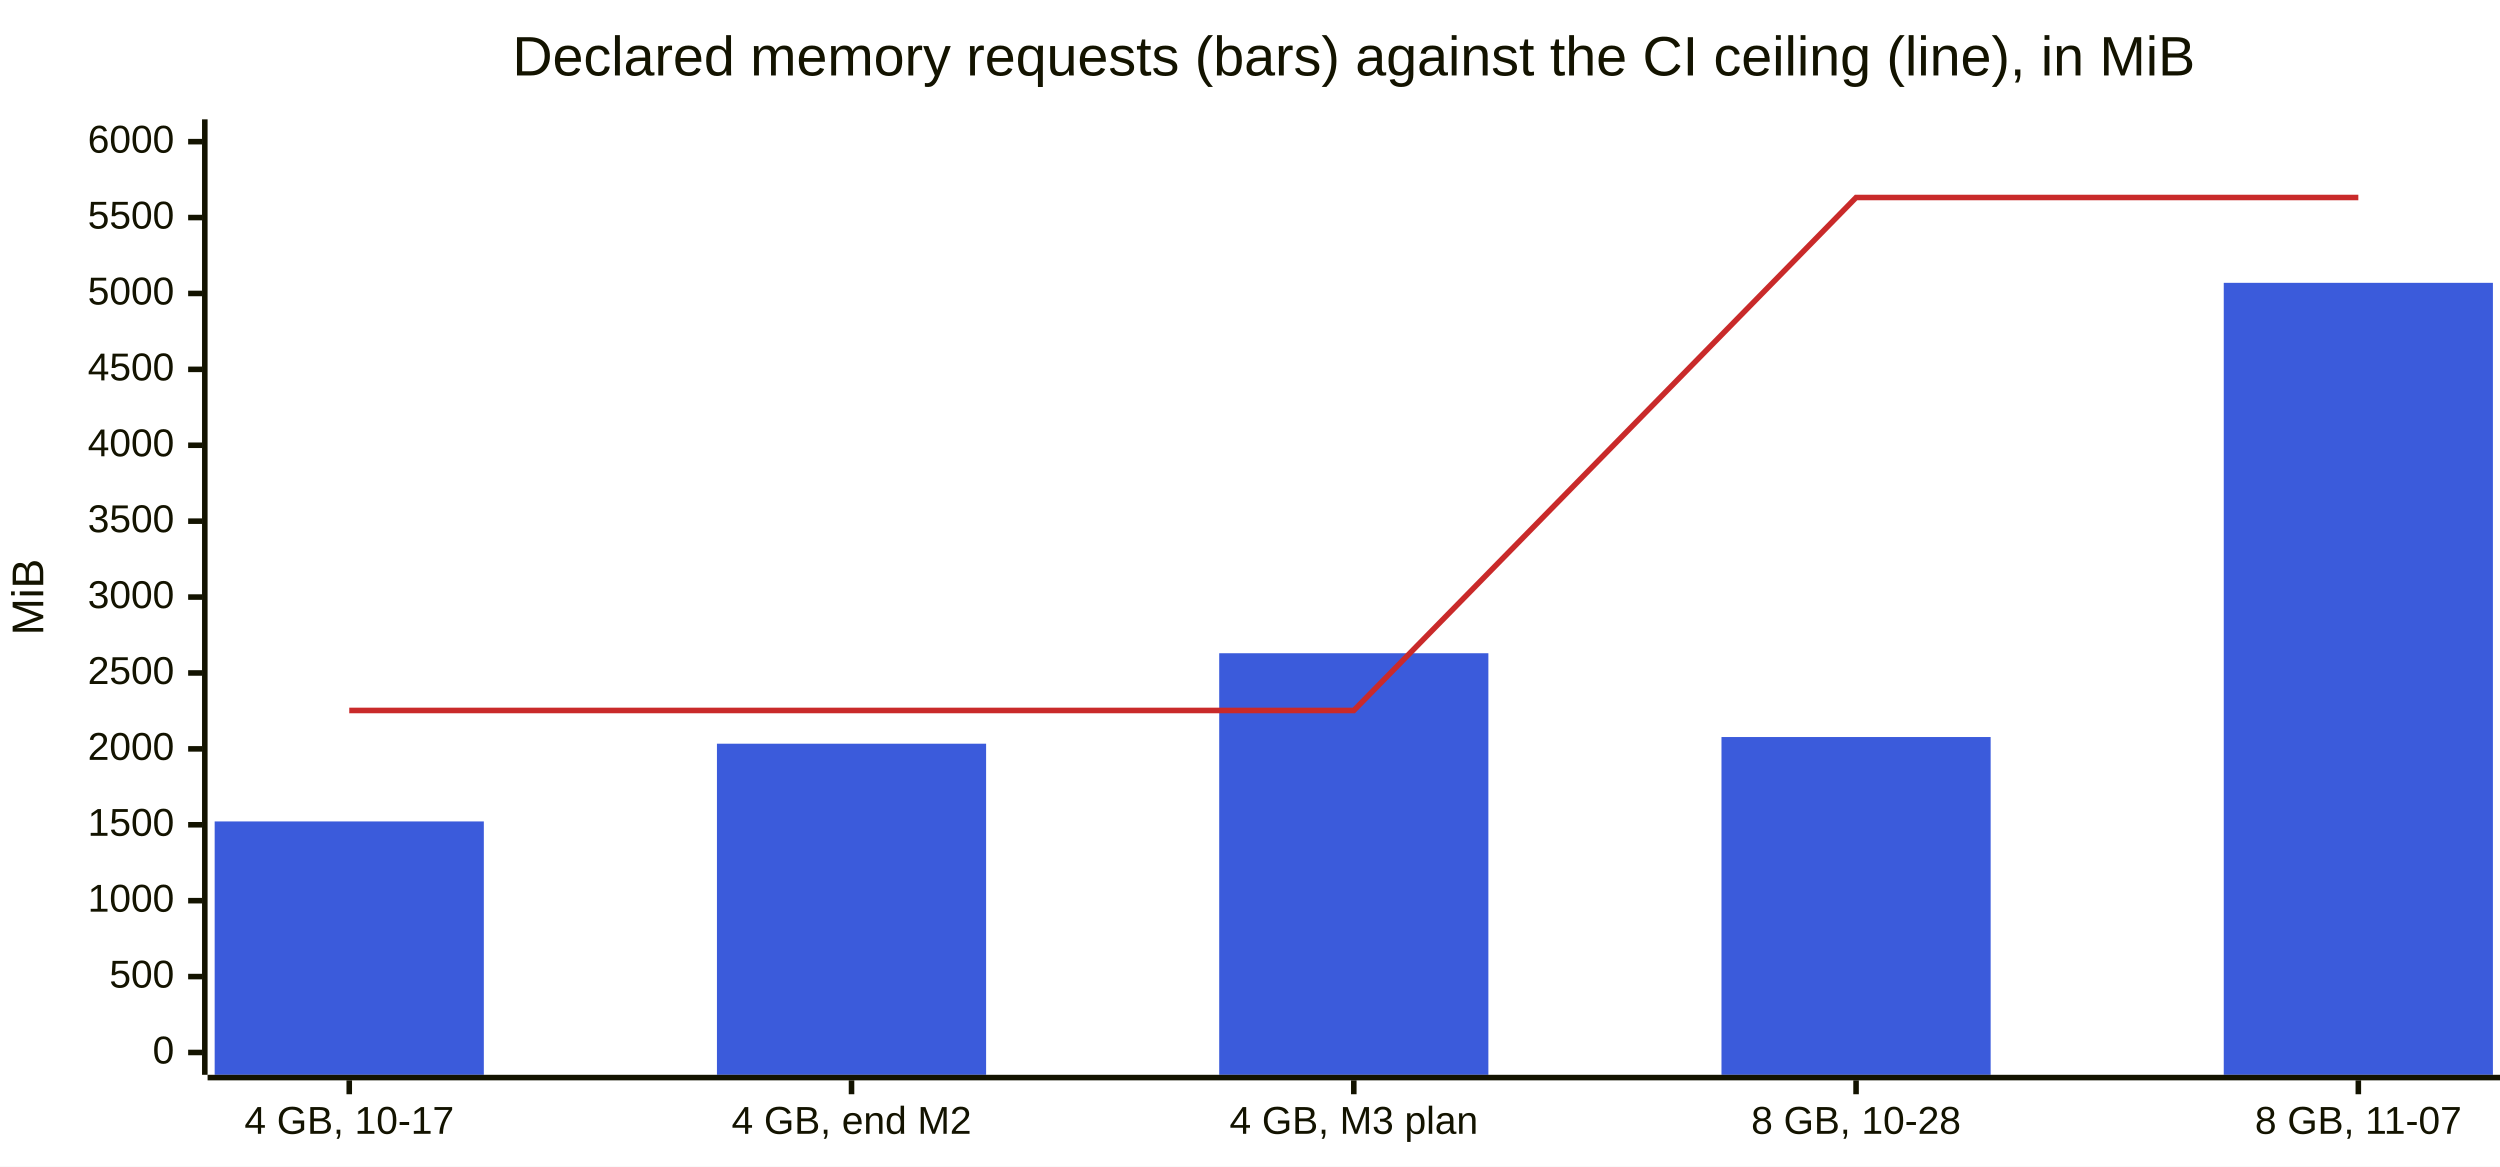
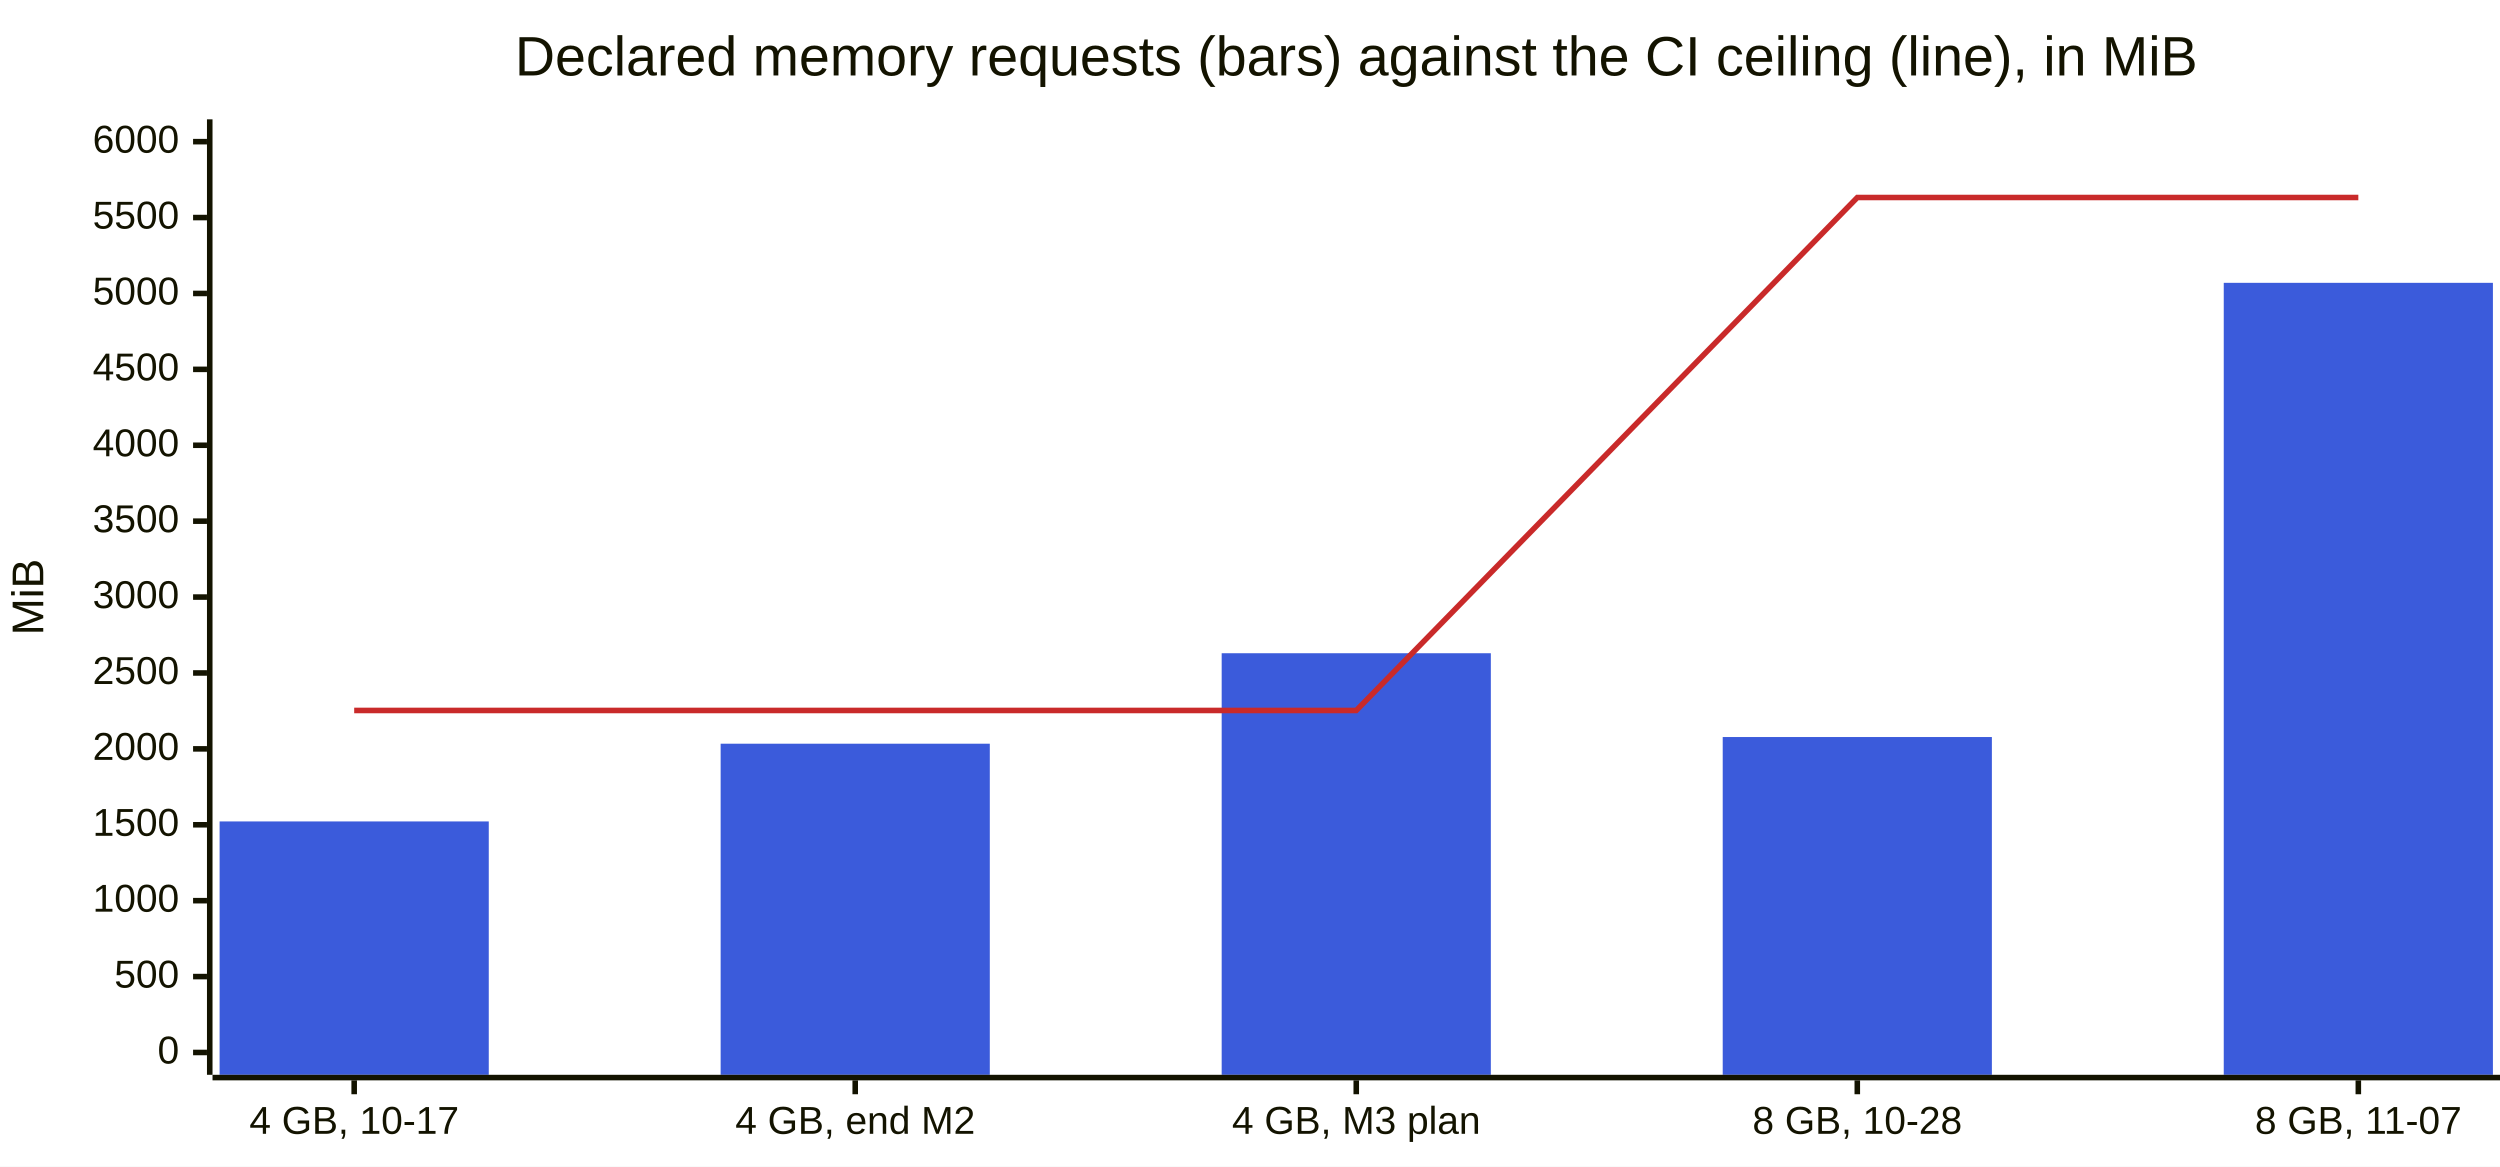
<svg xmlns="http://www.w3.org/2000/svg" id="lagom-infrastructure-memory-budget" width="100%" style="max-width: 900px; background-color: white;" viewBox="0 0 900 420" role="graphics-document document" aria-roledescription="xychart">
-   <style>#lagom-infrastructure-memory-budget{font-family:"trebuchet ms",verdana,arial,sans-serif;font-size:16px;fill:#333;}@keyframes edge-animation-frame{from{stroke-dashoffset:0;}}@keyframes dash{to{stroke-dashoffset:0;}}#lagom-infrastructure-memory-budget .edge-animation-slow{stroke-dasharray:9,5!important;stroke-dashoffset:900;animation:dash 50s linear infinite;stroke-linecap:round;}#lagom-infrastructure-memory-budget .edge-animation-fast{stroke-dasharray:9,5!important;stroke-dashoffset:900;animation:dash 20s linear infinite;stroke-linecap:round;}#lagom-infrastructure-memory-budget .error-icon{fill:#552222;}#lagom-infrastructure-memory-budget .error-text{fill:#552222;stroke:#552222;}#lagom-infrastructure-memory-budget .edge-thickness-normal{stroke-width:1px;}#lagom-infrastructure-memory-budget .edge-thickness-thick{stroke-width:3.5px;}#lagom-infrastructure-memory-budget .edge-pattern-solid{stroke-dasharray:0;}#lagom-infrastructure-memory-budget .edge-thickness-invisible{stroke-width:0;fill:none;}#lagom-infrastructure-memory-budget .edge-pattern-dashed{stroke-dasharray:3;}#lagom-infrastructure-memory-budget .edge-pattern-dotted{stroke-dasharray:2;}#lagom-infrastructure-memory-budget .marker{fill:#333333;stroke:#333333;}#lagom-infrastructure-memory-budget .marker.cross{stroke:#333333;}#lagom-infrastructure-memory-budget svg{font-family:"trebuchet ms",verdana,arial,sans-serif;font-size:16px;}#lagom-infrastructure-memory-budget p{margin:0;}#lagom-infrastructure-memory-budget .node .neo-node{stroke:#9370DB;}#lagom-infrastructure-memory-budget [data-look="neo"].node rect,#lagom-infrastructure-memory-budget [data-look="neo"].cluster rect,#lagom-infrastructure-memory-budget [data-look="neo"].node polygon{stroke:#9370DB;filter:drop-shadow(1px 2px 2px rgba(185, 185, 185, 1));}#lagom-infrastructure-memory-budget [data-look="neo"].swimlane.cluster rect{filter:none;}#lagom-infrastructure-memory-budget [data-look="neo"].node path{stroke:#9370DB;stroke-width:1px;}#lagom-infrastructure-memory-budget [data-look="neo"].node .outer-path{filter:drop-shadow(1px 2px 2px rgba(185, 185, 185, 1));}#lagom-infrastructure-memory-budget [data-look="neo"].node .neo-line path{stroke:#9370DB;filter:none;}#lagom-infrastructure-memory-budget [data-look="neo"].node circle{stroke:#9370DB;filter:drop-shadow(1px 2px 2px rgba(185, 185, 185, 1));}#lagom-infrastructure-memory-budget [data-look="neo"].node circle .state-start{fill:#000000;}#lagom-infrastructure-memory-budget [data-look="neo"].icon-shape .icon{fill:#9370DB;filter:drop-shadow(1px 2px 2px rgba(185, 185, 185, 1));}#lagom-infrastructure-memory-budget [data-look="neo"].icon-shape .icon-neo path{stroke:#9370DB;filter:drop-shadow(1px 2px 2px rgba(185, 185, 185, 1));}#lagom-infrastructure-memory-budget :root{--mermaid-font-family:"trebuchet ms",verdana,arial,sans-serif;}</style>
+   <style>#lagom-infrastructure-memory-budget{font-family:arial,sans-serif;font-size:16px;fill:#333;}@keyframes edge-animation-frame{from{stroke-dashoffset:0;}}@keyframes dash{to{stroke-dashoffset:0;}}#lagom-infrastructure-memory-budget .edge-animation-slow{stroke-dasharray:9,5!important;stroke-dashoffset:900;animation:dash 50s linear infinite;stroke-linecap:round;}#lagom-infrastructure-memory-budget .edge-animation-fast{stroke-dasharray:9,5!important;stroke-dashoffset:900;animation:dash 20s linear infinite;stroke-linecap:round;}#lagom-infrastructure-memory-budget .error-icon{fill:#552222;}#lagom-infrastructure-memory-budget .error-text{fill:#552222;stroke:#552222;}#lagom-infrastructure-memory-budget .edge-thickness-normal{stroke-width:1px;}#lagom-infrastructure-memory-budget .edge-thickness-thick{stroke-width:3.5px;}#lagom-infrastructure-memory-budget .edge-pattern-solid{stroke-dasharray:0;}#lagom-infrastructure-memory-budget .edge-thickness-invisible{stroke-width:0;fill:none;}#lagom-infrastructure-memory-budget .edge-pattern-dashed{stroke-dasharray:3;}#lagom-infrastructure-memory-budget .edge-pattern-dotted{stroke-dasharray:2;}#lagom-infrastructure-memory-budget .marker{fill:#333333;stroke:#333333;}#lagom-infrastructure-memory-budget .marker.cross{stroke:#333333;}#lagom-infrastructure-memory-budget svg{font-family:arial,sans-serif;font-size:16px;}#lagom-infrastructure-memory-budget p{margin:0;}#lagom-infrastructure-memory-budget .node .neo-node{stroke:#9370DB;}#lagom-infrastructure-memory-budget [data-look="neo"].node rect,#lagom-infrastructure-memory-budget [data-look="neo"].cluster rect,#lagom-infrastructure-memory-budget [data-look="neo"].node polygon{stroke:#9370DB;filter:drop-shadow(1px 2px 2px rgba(185, 185, 185, 1));}#lagom-infrastructure-memory-budget [data-look="neo"].swimlane.cluster rect{filter:none;}#lagom-infrastructure-memory-budget [data-look="neo"].node path{stroke:#9370DB;stroke-width:1px;}#lagom-infrastructure-memory-budget [data-look="neo"].node .outer-path{filter:drop-shadow(1px 2px 2px rgba(185, 185, 185, 1));}#lagom-infrastructure-memory-budget [data-look="neo"].node .neo-line path{stroke:#9370DB;filter:none;}#lagom-infrastructure-memory-budget [data-look="neo"].node circle{stroke:#9370DB;filter:drop-shadow(1px 2px 2px rgba(185, 185, 185, 1));}#lagom-infrastructure-memory-budget [data-look="neo"].node circle .state-start{fill:#000000;}#lagom-infrastructure-memory-budget [data-look="neo"].icon-shape .icon{fill:#9370DB;filter:drop-shadow(1px 2px 2px rgba(185, 185, 185, 1));}#lagom-infrastructure-memory-budget [data-look="neo"].icon-shape .icon-neo path{stroke:#9370DB;filter:drop-shadow(1px 2px 2px rgba(185, 185, 185, 1));}#lagom-infrastructure-memory-budget :root{--mermaid-font-family:arial,sans-serif;}@media (prefers-reduced-motion: reduce){*,*::before,*::after{animation:none!important}}</style>
  <g />
  <g class="main">
    <rect width="900" height="420" class="background" fill="white" />
    <g class="chart-title">
-       <text x="0" y="0" fill="#131300" font-size="20" dominant-baseline="middle" text-anchor="middle" transform="translate(487.3655, 21.47982) rotate(0)">Declared memory requests (bars) against the CI ceiling (line), in MiB</text>
+       <text x="0" y="0" fill="#131300" font-size="20" dominant-baseline="middle" text-anchor="middle" transform="translate(488.2534, 21.47982) rotate(0)">Declared memory requests (bars) against the CI ceiling (line), in MiB</text>
    </g>
    <g class="plot">
      <g class="bar-plot-0">
-         <rect x="77.281" y="295.716" width="96.9" height="91.212" fill="#3b5bdb" stroke="#3b5bdb" stroke-width="0" />
-         <rect x="258.098" y="267.735" width="96.9" height="119.193" fill="#3b5bdb" stroke="#3b5bdb" stroke-width="0" />
-         <rect x="438.915" y="235.164" width="96.9" height="151.764" fill="#3b5bdb" stroke="#3b5bdb" stroke-width="0" />
-         <rect x="619.733" y="265.331" width="96.9" height="121.597" fill="#3b5bdb" stroke="#3b5bdb" stroke-width="0" />
+         <rect x="79.057" y="295.716" width="96.9" height="91.212" fill="#3b5bdb" stroke="#3b5bdb" stroke-width="0" />
+         <rect x="259.43" y="267.735" width="96.9" height="119.193" fill="#3b5bdb" stroke="#3b5bdb" stroke-width="0" />
+         <rect x="439.803" y="235.164" width="96.9" height="151.764" fill="#3b5bdb" stroke="#3b5bdb" stroke-width="0" />
+         <rect x="620.177" y="265.331" width="96.9" height="121.597" fill="#3b5bdb" stroke="#3b5bdb" stroke-width="0" />
        <rect x="800.55" y="101.82" width="96.9" height="285.109" fill="#3b5bdb" stroke="#3b5bdb" stroke-width="0" />
      </g>
      <g class="line-plot-1">
-         <path d="M125.731,255.767L306.548,255.767L487.365,255.767L668.183,71.107L849,71.107" fill="none" stroke="#c92a2a" stroke-width="2" />
+         <path d="M127.507,255.767L307.88,255.767L488.253,255.767L668.627,71.107L849,71.107" fill="none" stroke="#c92a2a" stroke-width="2" />
      </g>
    </g>
    <g class="bottom-axis">
      <g class="axis-line">
-         <path d="M 74.731,387.928 L 900,387.928" fill="none" stroke="#131300" stroke-width="2" />
+         <path d="M 76.507,387.928 L 900,387.928" fill="none" stroke="#131300" stroke-width="2" />
      </g>
      <g class="label">
-         <text x="0" y="0" fill="#131300" font-size="14" dominant-baseline="text-before-edge" text-anchor="middle" transform="translate(125.7309, 398.9282) rotate(0)">4 GB, 10-17</text>
-         <text x="0" y="0" fill="#131300" font-size="14" dominant-baseline="text-before-edge" text-anchor="middle" transform="translate(306.5482, 398.9282) rotate(0)">4 GB, end M2</text>
-         <text x="0" y="0" fill="#131300" font-size="14" dominant-baseline="text-before-edge" text-anchor="middle" transform="translate(487.3655, 398.9282) rotate(0)">4 GB, M3 plan</text>
-         <text x="0" y="0" fill="#131300" font-size="14" dominant-baseline="text-before-edge" text-anchor="middle" transform="translate(668.1827, 398.9282) rotate(0)">8 GB, 10-28</text>
+         <text x="0" y="0" fill="#131300" font-size="14" dominant-baseline="text-before-edge" text-anchor="middle" transform="translate(127.5067, 398.9282) rotate(0)">4 GB, 10-17</text>
+         <text x="0" y="0" fill="#131300" font-size="14" dominant-baseline="text-before-edge" text-anchor="middle" transform="translate(307.88, 398.9282) rotate(0)">4 GB, end M2</text>
+         <text x="0" y="0" fill="#131300" font-size="14" dominant-baseline="text-before-edge" text-anchor="middle" transform="translate(488.2534, 398.9282) rotate(0)">4 GB, M3 plan</text>
+         <text x="0" y="0" fill="#131300" font-size="14" dominant-baseline="text-before-edge" text-anchor="middle" transform="translate(668.6267, 398.9282) rotate(0)">8 GB, 10-28</text>
        <text x="0" y="0" fill="#131300" font-size="14" dominant-baseline="text-before-edge" text-anchor="middle" transform="translate(849, 398.9282) rotate(0)">8 GB, 11-07</text>
      </g>
      <g class="ticks">
-         <path d="M 125.731,388.928 L 125.731,393.928" fill="none" stroke="#131300" stroke-width="2" />
-         <path d="M 306.548,388.928 L 306.548,393.928" fill="none" stroke="#131300" stroke-width="2" />
-         <path d="M 487.365,388.928 L 487.365,393.928" fill="none" stroke="#131300" stroke-width="2" />
-         <path d="M 668.183,388.928 L 668.183,393.928" fill="none" stroke="#131300" stroke-width="2" />
+         <path d="M 127.507,388.928 L 127.507,393.928" fill="none" stroke="#131300" stroke-width="2" />
+         <path d="M 307.88,388.928 L 307.88,393.928" fill="none" stroke="#131300" stroke-width="2" />
+         <path d="M 488.253,388.928 L 488.253,393.928" fill="none" stroke="#131300" stroke-width="2" />
+         <path d="M 668.627,388.928 L 668.627,393.928" fill="none" stroke="#131300" stroke-width="2" />
        <path d="M 849,388.928 L 849,393.928" fill="none" stroke="#131300" stroke-width="2" />
      </g>
    </g>
    <g class="left-axis">
      <g class="axisl-line">
-         <path d="M 73.731,42.96 L 73.731,386.928" fill="none" stroke="#131300" stroke-width="2" />
+         <path d="M 75.507,42.96 L 75.507,386.928" fill="none" stroke="#131300" stroke-width="2" />
      </g>
      <g class="label">
-         <text x="0" y="0" fill="#131300" font-size="14" dominant-baseline="middle" text-anchor="end" transform="translate(62.73095, 50.99552) rotate(0)">6000</text>
-         <text x="0" y="0" fill="#131300" font-size="14" dominant-baseline="middle" text-anchor="end" transform="translate(62.73095, 78.32026) rotate(0)">5500</text>
-         <text x="0" y="0" fill="#131300" font-size="14" dominant-baseline="middle" text-anchor="end" transform="translate(62.73095, 105.645) rotate(0)">5000</text>
-         <text x="0" y="0" fill="#131300" font-size="14" dominant-baseline="middle" text-anchor="end" transform="translate(62.73095, 132.9697) rotate(0)">4500</text>
-         <text x="0" y="0" fill="#131300" font-size="14" dominant-baseline="middle" text-anchor="end" transform="translate(62.73095, 160.2945) rotate(0)">4000</text>
-         <text x="0" y="0" fill="#131300" font-size="14" dominant-baseline="middle" text-anchor="end" transform="translate(62.73095, 187.6192) rotate(0)">3500</text>
-         <text x="0" y="0" fill="#131300" font-size="14" dominant-baseline="middle" text-anchor="end" transform="translate(62.73095, 214.9439) rotate(0)">3000</text>
-         <text x="0" y="0" fill="#131300" font-size="14" dominant-baseline="middle" text-anchor="end" transform="translate(62.73095, 242.2687) rotate(0)">2500</text>
-         <text x="0" y="0" fill="#131300" font-size="14" dominant-baseline="middle" text-anchor="end" transform="translate(62.73095, 269.5934) rotate(0)">2000</text>
-         <text x="0" y="0" fill="#131300" font-size="14" dominant-baseline="middle" text-anchor="end" transform="translate(62.73095, 296.9182) rotate(0)">1500</text>
-         <text x="0" y="0" fill="#131300" font-size="14" dominant-baseline="middle" text-anchor="end" transform="translate(62.73095, 324.2429) rotate(0)">1000</text>
-         <text x="0" y="0" fill="#131300" font-size="14" dominant-baseline="middle" text-anchor="end" transform="translate(62.73095, 351.5676) rotate(0)">500</text>
-         <text x="0" y="0" fill="#131300" font-size="14" dominant-baseline="middle" text-anchor="end" transform="translate(62.73095, 378.8924) rotate(0)">0</text>
+         <text x="0" y="0" fill="#131300" font-size="14" dominant-baseline="middle" text-anchor="end" transform="translate(64.50673, 50.99552) rotate(0)">6000</text>
+         <text x="0" y="0" fill="#131300" font-size="14" dominant-baseline="middle" text-anchor="end" transform="translate(64.50673, 78.32026) rotate(0)">5500</text>
+         <text x="0" y="0" fill="#131300" font-size="14" dominant-baseline="middle" text-anchor="end" transform="translate(64.50673, 105.645) rotate(0)">5000</text>
+         <text x="0" y="0" fill="#131300" font-size="14" dominant-baseline="middle" text-anchor="end" transform="translate(64.50673, 132.9697) rotate(0)">4500</text>
+         <text x="0" y="0" fill="#131300" font-size="14" dominant-baseline="middle" text-anchor="end" transform="translate(64.50673, 160.2945) rotate(0)">4000</text>
+         <text x="0" y="0" fill="#131300" font-size="14" dominant-baseline="middle" text-anchor="end" transform="translate(64.50673, 187.6192) rotate(0)">3500</text>
+         <text x="0" y="0" fill="#131300" font-size="14" dominant-baseline="middle" text-anchor="end" transform="translate(64.50673, 214.9439) rotate(0)">3000</text>
+         <text x="0" y="0" fill="#131300" font-size="14" dominant-baseline="middle" text-anchor="end" transform="translate(64.50673, 242.2687) rotate(0)">2500</text>
+         <text x="0" y="0" fill="#131300" font-size="14" dominant-baseline="middle" text-anchor="end" transform="translate(64.50673, 269.5934) rotate(0)">2000</text>
+         <text x="0" y="0" fill="#131300" font-size="14" dominant-baseline="middle" text-anchor="end" transform="translate(64.50673, 296.9182) rotate(0)">1500</text>
+         <text x="0" y="0" fill="#131300" font-size="14" dominant-baseline="middle" text-anchor="end" transform="translate(64.50673, 324.2429) rotate(0)">1000</text>
+         <text x="0" y="0" fill="#131300" font-size="14" dominant-baseline="middle" text-anchor="end" transform="translate(64.50673, 351.5676) rotate(0)">500</text>
+         <text x="0" y="0" fill="#131300" font-size="14" dominant-baseline="middle" text-anchor="end" transform="translate(64.50673, 378.8924) rotate(0)">0</text>
      </g>
      <g class="ticks">
-         <path d="M 72.731,50.996 L 67.731,50.996" fill="none" stroke="#131300" stroke-width="2" />
-         <path d="M 72.731,78.32 L 67.731,78.32" fill="none" stroke="#131300" stroke-width="2" />
-         <path d="M 72.731,105.645 L 67.731,105.645" fill="none" stroke="#131300" stroke-width="2" />
-         <path d="M 72.731,132.97 L 67.731,132.97" fill="none" stroke="#131300" stroke-width="2" />
-         <path d="M 72.731,160.294 L 67.731,160.294" fill="none" stroke="#131300" stroke-width="2" />
-         <path d="M 72.731,187.619 L 67.731,187.619" fill="none" stroke="#131300" stroke-width="2" />
-         <path d="M 72.731,214.944 L 67.731,214.944" fill="none" stroke="#131300" stroke-width="2" />
-         <path d="M 72.731,242.269 L 67.731,242.269" fill="none" stroke="#131300" stroke-width="2" />
-         <path d="M 72.731,269.593 L 67.731,269.593" fill="none" stroke="#131300" stroke-width="2" />
-         <path d="M 72.731,296.918 L 67.731,296.918" fill="none" stroke="#131300" stroke-width="2" />
-         <path d="M 72.731,324.243 L 67.731,324.243" fill="none" stroke="#131300" stroke-width="2" />
-         <path d="M 72.731,351.568 L 67.731,351.568" fill="none" stroke="#131300" stroke-width="2" />
-         <path d="M 72.731,378.892 L 67.731,378.892" fill="none" stroke="#131300" stroke-width="2" />
+         <path d="M 74.507,50.996 L 69.507,50.996" fill="none" stroke="#131300" stroke-width="2" />
+         <path d="M 74.507,78.32 L 69.507,78.32" fill="none" stroke="#131300" stroke-width="2" />
+         <path d="M 74.507,105.645 L 69.507,105.645" fill="none" stroke="#131300" stroke-width="2" />
+         <path d="M 74.507,132.97 L 69.507,132.97" fill="none" stroke="#131300" stroke-width="2" />
+         <path d="M 74.507,160.294 L 69.507,160.294" fill="none" stroke="#131300" stroke-width="2" />
+         <path d="M 74.507,187.619 L 69.507,187.619" fill="none" stroke="#131300" stroke-width="2" />
+         <path d="M 74.507,214.944 L 69.507,214.944" fill="none" stroke="#131300" stroke-width="2" />
+         <path d="M 74.507,242.269 L 69.507,242.269" fill="none" stroke="#131300" stroke-width="2" />
+         <path d="M 74.507,269.593 L 69.507,269.593" fill="none" stroke="#131300" stroke-width="2" />
+         <path d="M 74.507,296.918 L 69.507,296.918" fill="none" stroke="#131300" stroke-width="2" />
+         <path d="M 74.507,324.243 L 69.507,324.243" fill="none" stroke="#131300" stroke-width="2" />
+         <path d="M 74.507,351.568 L 69.507,351.568" fill="none" stroke="#131300" stroke-width="2" />
+         <path d="M 74.507,378.892 L 69.507,378.892" fill="none" stroke="#131300" stroke-width="2" />
      </g>
      <g class="title">
        <text x="0" y="0" fill="#131300" font-size="16" dominant-baseline="text-before-edge" text-anchor="middle" transform="translate(5, 214.9439) rotate(270)">MiB</text>
      </g>
    </g>
  </g>
  <g class="mermaid-tmp-group" />
</svg>
